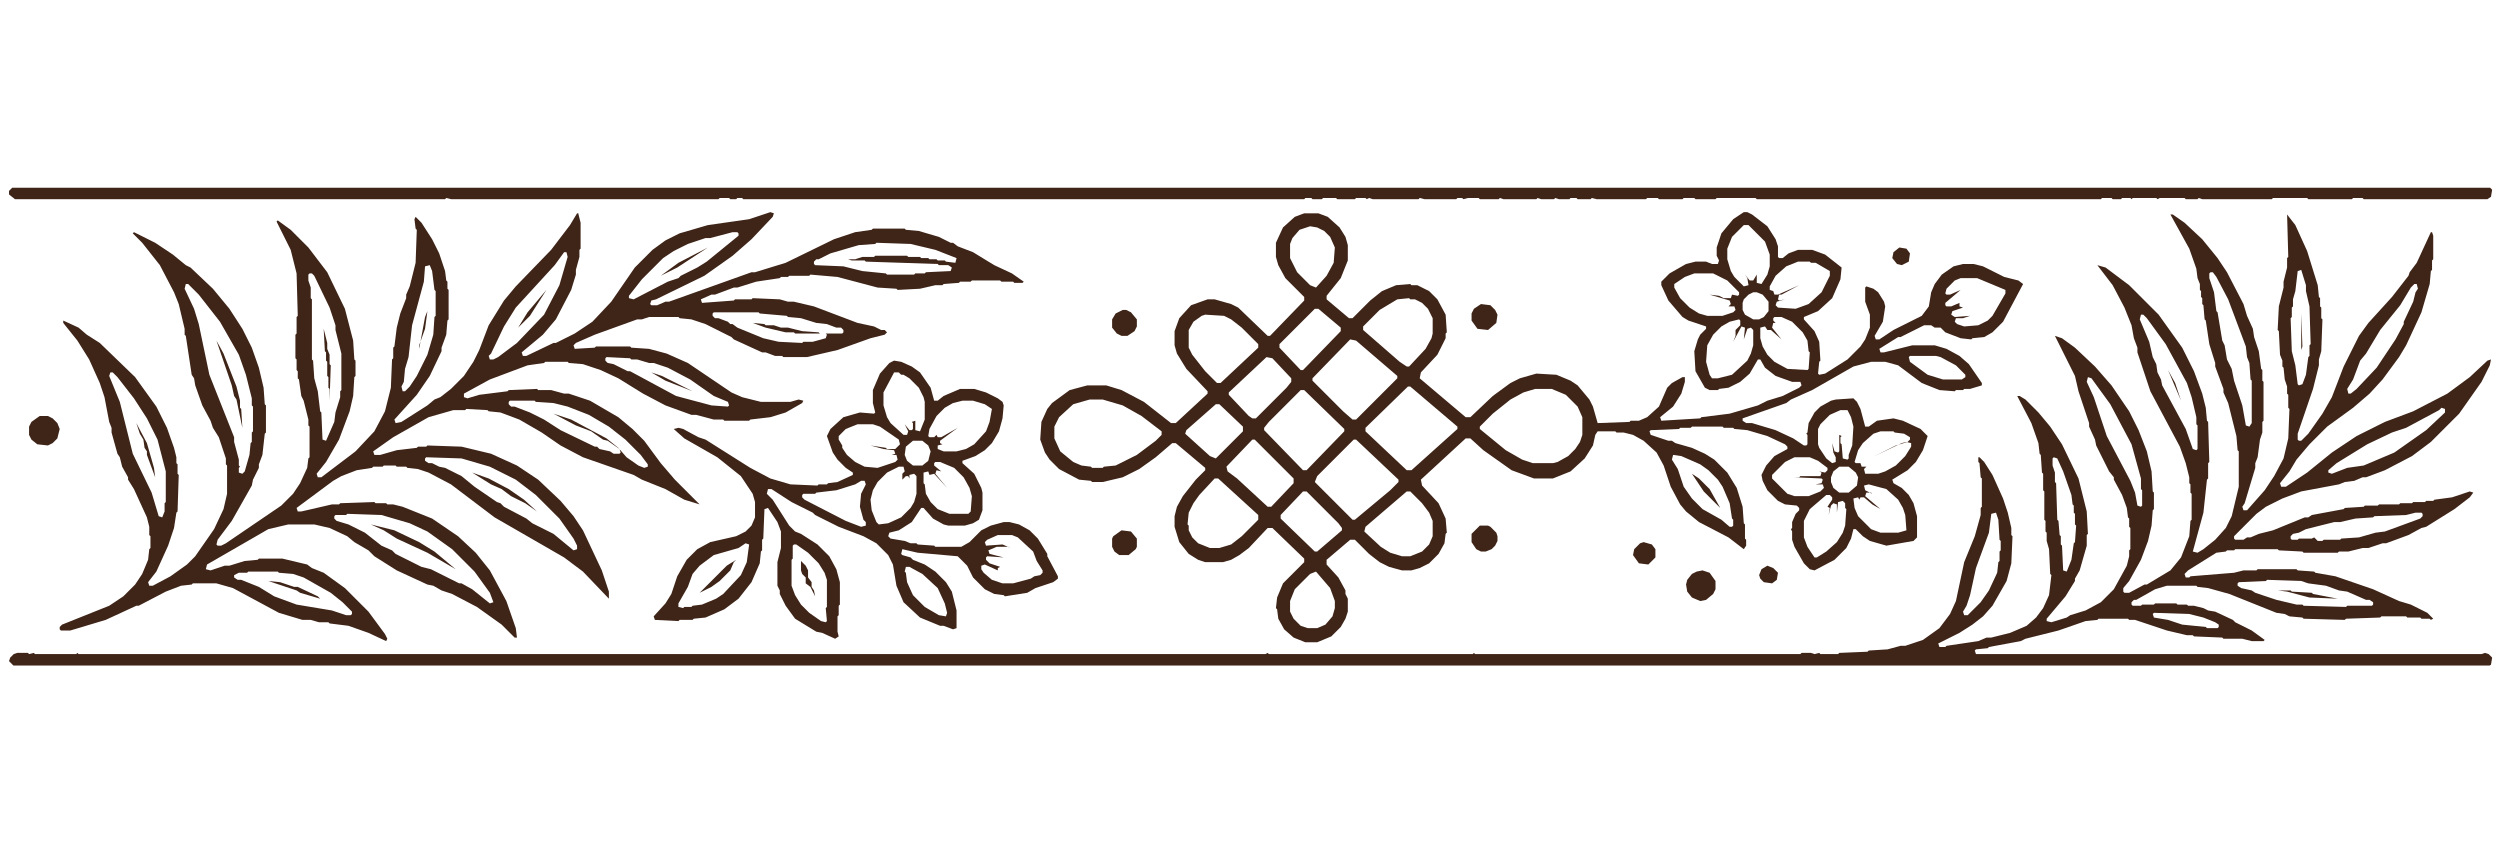
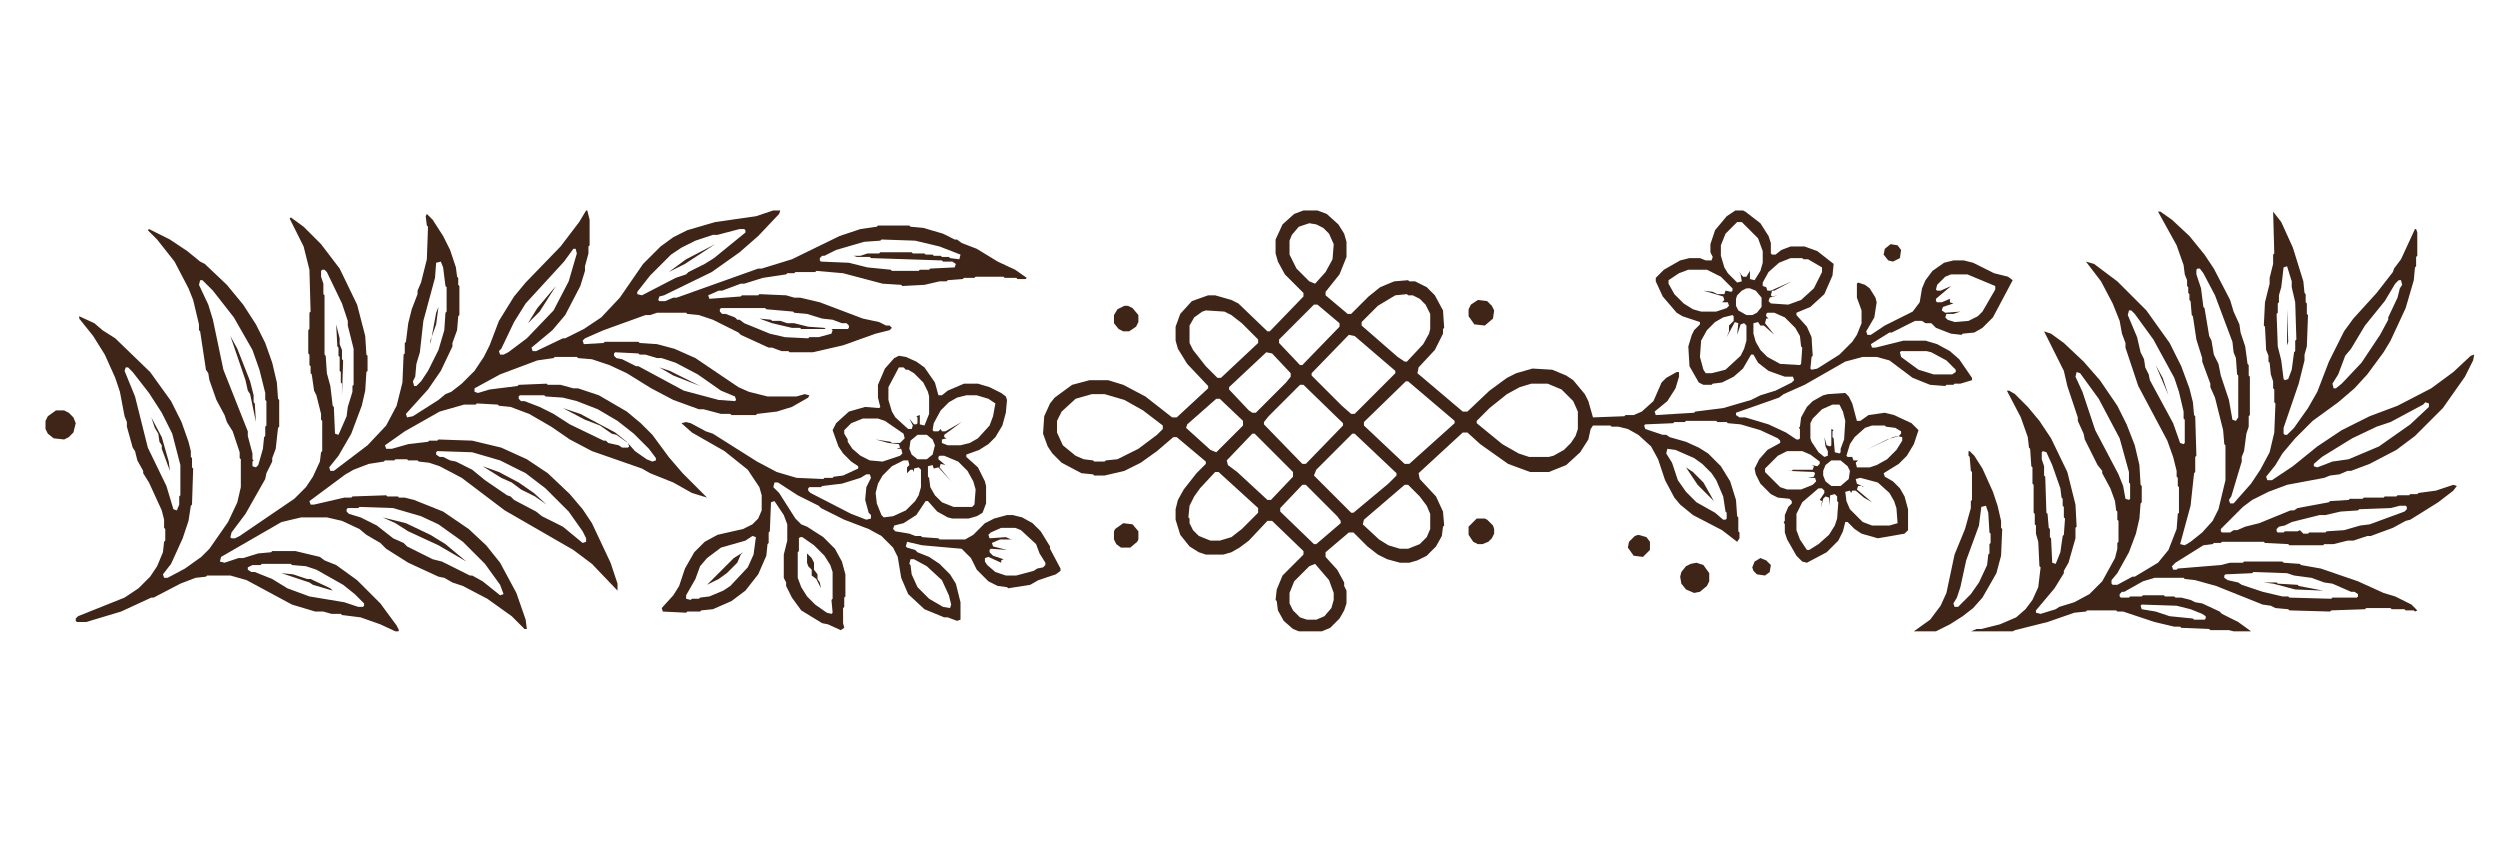
- <svg xmlns="http://www.w3.org/2000/svg" width="293" height="100" viewBox="3.5 0 293 100">
+ <svg xmlns="http://www.w3.org/2000/svg" width="297" height="100" viewBox="1.5 0 297 100">
  <defs>
    <clipPath id="interior">
-       <rect x="0" y="22" width="300" height="56" />
+       <rect x="0" y="25" width="300" height="50" />
    </clipPath>
  </defs>
  <g clip-path="url(#interior)">
    <g transform="translate(300 0) rotate(90) scale(0.1381215)">
      <path fill="#3F2418" fill-rule="evenodd" d="M364,2096L359,2098L355,2102L353,2106L353,2113L358,2120L362,2122L369,2122L373,2120L377,2115L378,2106L376,2102L372,2098Z M239,1278L232,1288L225,1303L214,1321L209,1334L206,1338L206,1340L201,1350L196,1367L195,1378L194,1379L194,1406L195,1407L197,1421L203,1439L223,1480L231,1506L231,1509L256,1579L256,1582L259,1589L259,1594L258,1595L255,1594L254,1590L234,1549L217,1525L203,1509L184,1491L181,1490L180,1493L186,1511L191,1546L198,1570L204,1582L212,1593L227,1608L256,1628L273,1644L283,1659L291,1675L291,1677L302,1700L302,1703L299,1704L284,1686L271,1675L246,1662L233,1658L229,1658L218,1655L212,1655L211,1654L189,1654L181,1656L181,1657L191,1663L212,1679L243,1709L255,1719L276,1732L297,1740L307,1745L319,1753L330,1764L337,1773L339,1778L344,1784L358,1806L359,1811L356,1812L335,1793L319,1782L298,1772L295,1772L284,1768L272,1767L271,1766L246,1766L245,1767L239,1767L238,1768L230,1769L215,1774L203,1780L189,1789L184,1794L186,1795L194,1794L195,1793L223,1794L243,1799L250,1802L253,1802L266,1807L278,1810L294,1812L295,1813L304,1813L305,1814L329,1815L349,1820L366,1829L383,1845L405,1874L405,1877L402,1878L392,1870L373,1859L349,1850L336,1847L320,1846L319,1845L306,1845L305,1846L289,1847L262,1854L231,1869L210,1885L195,1900L187,1911L188,1912L212,1900L232,1895L268,1894L269,1895L283,1895L284,1896L304,1896L305,1895L314,1895L315,1894L321,1894L322,1893L336,1891L340,1889L356,1885L361,1885L362,1884L388,1884L389,1885L397,1886L410,1892L419,1898L429,1908L461,1955L463,1959L463,1962L462,1963L458,1962L442,1950L412,1933L407,1932L397,1927L394,1927L386,1924L368,1922L367,1921L344,1921L343,1922L329,1923L312,1927L295,1933L279,1941L262,1952L245,1966L227,1985L225,1989L216,2000L206,2015L197,2033L198,2034L206,2026L225,2011L248,1999L258,1995L279,1990L284,1990L285,1989L318,1984L321,1982L327,1981L344,1975L357,1968L363,1966L371,1961L389,1955L394,1955L395,1954L419,1954L432,1957L449,1965L472,1981L479,1988L489,2002L497,2017L497,2020L494,2021L485,2014L463,2004L448,1999L435,1997L434,1996L403,1995L402,1996L394,1996L393,1997L388,1997L380,1999L363,2005L345,2014L320,2032L291,2062L284,2073L278,2080L272,2093L274,2093L289,2081L305,2071L325,2062L337,2058L358,2054L363,2052L367,2052L385,2047L388,2045L396,2043L405,2038L407,2038L415,2033L439,2022L447,2020L454,2020L455,2019L465,2019L466,2020L475,2021L487,2026L496,2032L506,2042L514,2054L530,2094L532,2096L534,2096L535,2095L535,2087L526,2057L514,2031L514,2029L502,2006L497,1993L496,1984L495,1983L495,1963L499,1949L520,1910L526,1890L526,1883L528,1876L528,1868L529,1867L531,1851L537,1834L544,1819L542,1818L538,1820L519,1834L499,1854L486,1872L482,1882L479,1886L474,1907L474,1927L475,1928L476,1939L480,1952L480,1956L484,1968L483,1972L479,1971L449,1919L445,1902L445,1880L448,1867L455,1852L460,1846L467,1834L472,1829L484,1810L496,1784L497,1779L501,1772L504,1763L515,1742L530,1721L541,1710L541,1708L533,1709L510,1717L484,1731L469,1743L455,1758L440,1780L430,1805L428,1813L428,1818L427,1819L427,1828L426,1829L427,1858L428,1859L428,1865L434,1891L434,1894L431,1895L408,1864L404,1857L399,1844L397,1831L396,1830L396,1822L395,1821L395,1811L396,1810L396,1802L397,1801L398,1792L401,1783L411,1764L439,1727L473,1668L485,1652L508,1630L502,1630L484,1636L450,1652L438,1660L425,1671L407,1690L395,1708L385,1730L379,1755L378,1784L379,1785L379,1792L380,1793L382,1810L386,1824L386,1829L383,1830L371,1813L354,1783L348,1762L348,1752L347,1751L348,1733L349,1732L350,1722L356,1706L367,1687L378,1671L388,1652L403,1609L407,1602L415,1582L424,1566L428,1553L407,1574L393,1586L374,1600L364,1610L354,1622L340,1646L334,1664L334,1668L331,1679L331,1690L330,1691L331,1715L332,1716L335,1740L338,1750L337,1753L334,1753L322,1731L310,1699L308,1685L307,1684L307,1665L308,1664L309,1652L314,1637L321,1622L334,1601L344,1582L352,1560L352,1556L356,1541L356,1533L357,1532L357,1511L356,1510L354,1493L350,1480L342,1466L340,1465L339,1469L341,1476L341,1501L337,1517L333,1526L308,1563L300,1581L296,1596L295,1611L294,1612L294,1641L295,1642L296,1659L293,1660L291,1658L284,1642L271,1606L271,1602L269,1596L269,1571L270,1570L271,1560L275,1548L286,1526L288,1524L299,1500L299,1497L302,1489L302,1483L303,1482L303,1462L297,1436L287,1408L284,1396L282,1394L280,1396L280,1399L277,1405L274,1419L260,1456L256,1473L256,1478L254,1485L253,1508L254,1509L254,1523L255,1524L257,1551L254,1552L250,1543L250,1540L244,1524L244,1521L239,1505L236,1485L235,1484L235,1478L234,1477L234,1460L233,1459L235,1436L244,1402L245,1386L246,1385L245,1366L242,1353L242,1347L241,1346L240,1333L239,1332L239,1323L238,1322L238,1298L239,1297L239,1287L240,1286L240,1279Z M439,2009L438,2012L418,2018L385,2034L341,2045L319,2054L316,2053L316,2051L320,2047L338,2033L355,2022L373,2013L400,2006L426,2006L427,2007L434,2007Z M405,2015L397,2016L376,2022L359,2031L368,2028L373,2025L380,2024L383,2022L386,2022Z M402,1941L401,1944L397,1944L396,1943L395,1944L390,1944L375,1948L371,1948L318,1969L275,1978L262,1982L245,1990L241,1989L241,1987L250,1978L273,1960L301,1944L318,1938L338,1933L344,1933L345,1932L366,1932L367,1933L375,1933L376,1934L386,1935L400,1939Z M363,1941L347,1942L346,1943L340,1943L328,1946L300,1957L289,1963L327,1950L336,1948L339,1946Z M232,1884L232,1882L234,1880L261,1867L276,1862L280,1862L300,1857L331,1857L332,1858L337,1858L350,1862L358,1863L374,1870L373,1873L350,1874L349,1875L332,1877L321,1880L306,1881L305,1882L254,1882L253,1883L244,1883L238,1885L233,1885Z M340,1867L310,1866L309,1867L301,1867L296,1869L291,1869L279,1872L298,1871L299,1870L306,1870L307,1869L319,1869L320,1868L329,1868L330,1867Z M521,1848L522,1849L522,1853L518,1865L513,1895L506,1914L498,1927L492,1942L492,1945L490,1948L488,1948L486,1944L486,1937L485,1936L485,1911L486,1910L487,1898L490,1889L503,1866L511,1856L519,1848Z M508,1875L506,1877L498,1894L498,1897L494,1909L493,1919L501,1895L503,1892Z M225,1782L230,1780L246,1778L247,1777L268,1777L269,1778L284,1779L301,1784L319,1793L328,1799L332,1803L332,1805L328,1806L324,1804L313,1803L303,1800L276,1797L239,1787L226,1786Z M264,1784L269,1786L296,1791L293,1791L279,1786Z M511,1728L512,1731L500,1746L495,1755L495,1757L483,1781L481,1789L470,1811L467,1814L463,1823L452,1837L445,1851L442,1861L440,1863L438,1863L437,1862L437,1853L436,1852L437,1823L444,1799L451,1784L466,1763L485,1744L503,1731Z M483,1760L468,1778L460,1791L450,1812L445,1832L450,1821L457,1810L469,1784Z M214,1666L218,1665L242,1672L267,1685L291,1708L303,1724L305,1728L305,1731L302,1732L300,1730L277,1719L261,1709L225,1676L214,1668Z M246,1683L265,1699L278,1707L268,1697Z M466,1657L467,1660L453,1677L444,1695L440,1700L430,1719L427,1722L426,1725L413,1744L404,1755L397,1769L396,1774L393,1780L393,1783L391,1786L389,1786L388,1785L389,1755L396,1731L407,1709L420,1692L440,1672L457,1660L463,1657Z M434,1691L424,1702L415,1715L406,1732L401,1746L411,1730L415,1721L421,1713L427,1701Z M396,1597L397,1600L395,1605L388,1615L380,1622L372,1632L356,1662L351,1677L361,1658L366,1645L373,1635L374,1631L381,1621L384,1620L385,1621L385,1626L383,1629L381,1638L379,1640L379,1642L365,1671L356,1685L350,1697L345,1710L345,1713L343,1715L341,1715L340,1714L340,1693L341,1692L342,1677L345,1665L352,1647L362,1630L373,1616L386,1603L394,1597Z M344,1528L345,1529L344,1543L336,1573L315,1612L315,1614L309,1626L308,1631L306,1633L304,1633L303,1632L304,1612L305,1611L305,1606L308,1596L308,1592L312,1580L322,1561L336,1541L341,1529Z M332,1559L319,1585L316,1594L323,1582Z M198,1520L200,1520L222,1547L227,1555L234,1569L236,1571L239,1580L254,1609L253,1613L251,1613L237,1602L219,1584L213,1575L207,1563L202,1548L202,1544L197,1525L197,1521Z M210,1546L223,1571L234,1586L227,1572Z M282,1431L283,1432L283,1451L282,1452L281,1466L278,1478L278,1484L276,1490L276,1497L275,1498L274,1508L278,1497L282,1480L282,1473L283,1472L283,1446L284,1445L287,1446L290,1457L290,1465L291,1466L290,1486L287,1499L278,1521L275,1525L275,1527L273,1529L270,1537L270,1540L268,1542L266,1542L265,1541L265,1503L266,1502L268,1479L269,1478L270,1467L274,1454L275,1445L278,1437L278,1433L280,1431Z M219,1335L223,1336L222,1344L221,1345L221,1351L220,1352L220,1358L219,1359L219,1365L218,1366L218,1376L217,1377L217,1404L218,1405L218,1415L220,1421L220,1427L221,1424L221,1413L222,1412L224,1351L225,1350L225,1342L227,1339L230,1340L231,1361L232,1362L232,1370L233,1371L233,1394L232,1395L230,1415L226,1431L225,1455L224,1456L222,1456L220,1454L220,1452L215,1442L208,1418L207,1404L206,1403L207,1374L212,1353Z M491,1249L489,1249L472,1258L470,1258L457,1266L450,1273L445,1282L443,1290L443,1295L446,1306L450,1314L460,1324L464,1331L464,1353L463,1354L462,1368L461,1369L461,1374L459,1379L457,1391L455,1393L452,1392L450,1384L443,1373L431,1365L431,1363L440,1355L445,1346L446,1342L446,1328L444,1321L441,1316L433,1313L418,1313L414,1314L402,1320L393,1330L391,1330L387,1319L382,1311L376,1305L366,1299L355,1296L344,1295L341,1296L338,1300L333,1310L330,1320L330,1332L336,1346L340,1351L340,1354L329,1357L316,1366L311,1373L307,1382L306,1388L308,1392L317,1400L331,1406L342,1406L350,1404L351,1405L350,1417L354,1431L364,1442L370,1445L384,1440L390,1436L397,1429L401,1423L403,1423L409,1436L410,1444L411,1445L411,1452L412,1453L411,1476L406,1493L397,1510L373,1548L371,1554L364,1567L363,1571L364,1575L372,1566L388,1538L404,1518L419,1508L426,1506L439,1506L446,1509L451,1514L455,1522L460,1544L466,1555L475,1564L489,1572L504,1577L512,1582L523,1592L526,1591L527,1571L526,1570L526,1559L525,1558L524,1548L517,1532L508,1520L494,1509L478,1502L468,1501L467,1500L458,1500L457,1499L432,1498L431,1495L443,1487L451,1484L465,1484L477,1487L497,1487L501,1485L504,1485L514,1480L525,1472L536,1454L537,1449L542,1438L540,1435L536,1436L523,1436L522,1435L514,1435L513,1434L494,1434L483,1437L472,1443L462,1453L453,1467L451,1472L446,1477L424,1491L419,1496L415,1495L415,1492L426,1475L435,1457L437,1455L447,1435L455,1414L461,1403L471,1393L479,1389L497,1386L511,1380L524,1366L531,1349L531,1346L534,1338L533,1335L518,1335L502,1339L494,1344L485,1353L479,1362L475,1372L473,1374L471,1381L470,1382L466,1381L469,1368L472,1334L480,1326L490,1321L500,1311L504,1303L505,1295L506,1294L503,1275L499,1268L494,1253Z M462,1511L477,1513L488,1518L504,1533L508,1539L513,1551L514,1559L515,1560L515,1566L516,1567L515,1571L512,1571L498,1563L487,1559L480,1553L471,1541L465,1520L461,1514Z M475,1522L480,1530L503,1553L498,1543L493,1536L484,1527L477,1524Z M528,1446L527,1450L520,1460L513,1467L505,1472L497,1475L475,1475L474,1474L463,1474L462,1473L462,1471L469,1461L478,1452L486,1447L492,1445L515,1445L516,1446L527,1445Z M506,1455L501,1456L498,1458L494,1458L490,1461L484,1461L480,1463L475,1468L476,1467L484,1467L487,1466L490,1463L495,1463L498,1459Z M446,1412L447,1416L442,1429L424,1464L422,1466L420,1466L419,1465L419,1455L418,1454L416,1437L411,1421L408,1416L408,1413L411,1412L419,1416L430,1417L441,1414L443,1412Z M390,1385L392,1387L397,1402L396,1413L392,1421L386,1428L380,1432L378,1432L373,1435L370,1435L364,1429L360,1419L360,1406L362,1400L373,1384L377,1383L381,1387L381,1394L380,1395L378,1408L381,1397L382,1388L385,1387L386,1390L386,1386Z M396,1380L400,1379L402,1381L407,1381L413,1384L407,1381L404,1378L404,1376L406,1375L403,1375L402,1371L404,1369L419,1369L426,1371L431,1374L439,1382L444,1393L445,1401L443,1403L433,1407L424,1408L416,1406L409,1402L401,1394L396,1384Z M366,1366L365,1370L353,1370L357,1370L358,1373L359,1372L364,1372L365,1373L365,1375L360,1379L366,1376L369,1377L369,1380L359,1391L354,1394L344,1397L333,1397L316,1388L316,1384L318,1382L318,1380L321,1375L329,1367L337,1363L341,1362L356,1362Z M383,1357L391,1359L395,1364L395,1372L391,1377L386,1379L379,1378L374,1372L374,1364L378,1359Z M523,1344L522,1350L515,1362L505,1372L494,1377L486,1378L485,1379L481,1378L481,1375L487,1364L499,1351L512,1345L520,1343Z M434,1323L436,1325L436,1341L432,1351L426,1357L419,1361L411,1362L410,1363L401,1363L400,1359L403,1358L402,1354L414,1343L402,1353L399,1352L400,1348L395,1354L393,1354L392,1353L392,1349L397,1337L405,1329L414,1324L421,1322Z M347,1305L358,1307L366,1310L377,1320L381,1327L383,1335L383,1346L381,1351L378,1351L377,1347L376,1349L374,1349L363,1334L371,1348L371,1351L369,1352L371,1354L371,1358L370,1359L364,1358L353,1352L346,1345L342,1338L340,1330L340,1321L343,1311Z M486,1262L488,1264L489,1269L491,1272L495,1287L495,1296L492,1305L486,1312L483,1314L480,1314L479,1311L484,1300L482,1300L481,1298L478,1307L475,1310L473,1310L472,1309L473,1295L470,1307L467,1308L464,1301L464,1291L465,1289L462,1296L463,1310L460,1311L458,1309L454,1300L454,1288L456,1283L468,1270L476,1267L484,1262Z M457,1182L451,1187L450,1195L455,1202L457,1203L464,1203L468,1201L471,1197L471,1189L466,1183L464,1182Z M271,1182L265,1187L263,1191L263,1194L266,1200L271,1203L278,1203L283,1199L285,1195L285,1190L281,1184L277,1182Z M455,876L452,877L447,882L446,884L446,891L453,898L460,898L466,894L468,890L468,886L466,881L463,878L459,876Z M267,876L263,878L259,882L258,890L262,896L266,898L272,898L279,893L280,884L274,877Z M466,742L462,745L460,752L461,755L466,760L471,761L478,756L479,748L473,742Z M493,691L486,696L484,702L485,707L487,711L492,715L496,716L502,715L507,711L510,704L509,699L504,693L500,691Z M486,638L482,642L480,647L483,652L488,654L491,653L494,650L495,643L492,639Z M215,526L211,529L210,535L214,540L219,541L224,537L225,533L222,527Z M241,430L238,434L235,446L226,464L224,472L224,481L226,489L233,499L241,505L248,508L260,510L268,516L280,540L288,552L288,555L285,556L273,549L260,547L256,548L248,553L245,557L243,563L244,564L256,564L267,560L278,560L288,564L294,568L305,579L317,598L318,603L317,604L307,603L306,602L290,603L281,607L271,616L269,616L264,604L253,592L237,585L227,584L216,598L212,609L212,621L215,629L219,634L219,637L218,638L209,638L203,640L192,647L182,660L180,664L180,667L186,676L198,686L210,690L217,690L221,688L224,689L224,694L222,699L222,708L224,716L232,730L239,737L242,737L255,731L269,719L272,714L277,699L279,699L284,704L288,706L298,709L315,708L329,700L331,696L331,689L330,688L329,680L324,670L317,662L305,655L305,653L312,649L319,640L324,626L324,619L327,618L329,620L336,634L340,647L344,655L351,679L354,703L355,704L357,737L354,738L345,727L334,720L324,717L320,717L320,719L325,728L329,732L345,739L354,749L357,756L357,763L358,764L359,791L345,795L339,798L327,808L323,814L318,826L317,843L321,857L325,865L336,880L354,899L354,903L321,942L316,941L301,927L287,920L283,920L282,919L267,920L254,927L247,934L242,944L242,949L241,950L242,962L247,974L255,984L270,999L270,1002L254,1021L251,1021L236,1009L221,1003L208,1003L201,1005L193,1010L184,1020L181,1028L181,1040L184,1048L193,1058L206,1064L218,1064L225,1062L236,1056L252,1040L255,1040L285,1069L285,1071L261,1096L258,1102L254,1116L254,1122L259,1136L270,1146L281,1150L293,1150L300,1148L313,1140L332,1122L334,1122L359,1149L359,1153L341,1176L331,1195L327,1208L327,1224L331,1239L342,1254L347,1258L358,1263L373,1264L384,1260L390,1256L398,1248L407,1231L408,1221L409,1220L409,1211L405,1194L398,1180L388,1166L376,1152L376,1149L397,1124L399,1124L407,1132L421,1143L430,1148L438,1150L447,1150L460,1146L470,1138L475,1130L477,1124L477,1109L475,1102L471,1095L465,1087L448,1071L448,1067L474,1040L477,1040L495,1058L507,1063L516,1064L517,1063L525,1062L534,1057L541,1049L545,1039L545,1029L540,1017L532,1009L525,1005L519,1003L508,1003L504,1005L501,1005L490,1011L479,1021L475,1021L458,1001L458,997L470,985L477,976L481,968L484,957L484,949L482,942L478,934L470,926L461,921L453,920L452,919L440,920L427,926L412,940L407,941L372,903L372,899L382,888L399,864L406,845L406,829L400,814L389,802L378,795L369,793L366,791L366,776L367,775L367,769L369,761L374,752L384,741L395,735L413,729L428,721L434,716L443,705L456,680L466,667L463,665L458,665L457,666L445,666L444,667L430,668L414,673L401,681L390,692L385,700L380,711L376,725L374,728L374,731L369,746L366,747L365,746L364,722L363,721L363,712L362,711L362,685L363,684L363,676L364,675L365,664L370,647L377,632L379,630L381,630L387,641L395,648L403,652L408,651L416,647L425,638L428,632L429,622L431,620L433,620L436,623L443,626L448,626L449,627L451,626L458,626L464,624L478,616L483,611L484,607L475,590L465,580L457,576L449,574L449,572L455,566L459,560L463,546L459,523L456,520L438,520L427,523L420,527L414,533L410,540L407,541L399,528L392,521L382,515L370,511L364,517L357,532L355,540L357,554L362,561L362,564L347,568L341,571L338,574L339,589L340,593L345,602L350,607L359,612L367,613L368,614L369,613L377,613L378,614L378,616L372,625L365,640L359,660L359,665L357,668L355,668L342,631L339,627L331,609L311,574L307,559L307,547L310,536L325,516L331,501L332,488L331,487L331,481L330,480L330,475L327,465L325,465L309,476L302,484L296,495L293,505L293,524L299,548L299,551L296,552L286,536L286,534L276,514L276,508L278,505L278,500L282,496L287,483L288,474L287,473L286,463L282,456L273,447Z M366,1161L369,1161L374,1166L386,1182L395,1200L396,1210L397,1211L397,1220L396,1221L395,1229L392,1236L383,1247L372,1252L362,1252L354,1248L343,1236L339,1222L339,1211L344,1194L353,1178Z M362,1092L366,1092L389,1115L387,1120L368,1141L365,1140L343,1115L343,1112Z M437,1079L441,1079L455,1093L462,1102L465,1112L465,1120L461,1130L456,1135L450,1138L446,1138L445,1139L435,1138L427,1134L420,1129L406,1116L406,1113Z M295,1079L325,1111L325,1114L315,1124L301,1135L295,1138L280,1138L273,1134L268,1127L267,1124L268,1108L271,1102L278,1093L292,1079Z M321,1051L324,1051L329,1055L355,1081L355,1084L353,1087L335,1104L333,1104L303,1072L304,1067Z M410,1049L430,1068L430,1071L406,1097L400,1105L396,1106L373,1084L373,1082L406,1049Z M485,1030L499,1018L510,1014L516,1014L523,1016L530,1022L533,1029L533,1037L531,1043L525,1049L519,1052L510,1052L500,1048L487,1035Z M192,1035L193,1029L196,1023L201,1018L210,1014L223,1015L234,1021L244,1030L242,1035L231,1046L219,1052L207,1052L202,1050L195,1044Z M278,1009L281,1009L314,1041L314,1043L295,1061L292,1061L262,1031L262,1028Z M450,1008L468,1029L468,1031L440,1060L437,1060L417,1041L417,1038L444,1011L448,1008Z M364,1006L366,1006L399,1038L399,1041L365,1074L363,1074L358,1070L331,1043L331,1040Z M319,961L321,961L356,996L356,999L349,1007L323,1033L321,1033L288,1001L289,996Z M407,960L409,960L416,967L441,997L441,999L409,1031L404,1029L373,998L373,996Z M442,931L455,931L462,934L468,940L472,950L472,957L469,967L464,975L451,989L447,988L417,953L417,950L427,940L435,934Z M270,931L283,931L287,932L296,937L311,951L311,953L307,959L280,990L277,990L263,976L254,961L253,951L254,950L254,946L257,940L262,935Z M362,910L364,910L399,949L399,953L366,988L363,988L328,952L328,950Z M354,804L369,804L375,806L381,810L387,816L392,825L393,829L393,846L390,855L382,869L364,891L362,891L351,880L339,865L333,854L330,844L330,830L335,818L345,808Z M447,677L447,679L441,686L432,702L423,711L413,718L398,723L390,728L386,727L387,720L394,704L399,697L407,689L413,685L427,679L440,677L441,676L446,676Z M431,687L415,696L406,705L402,711L417,701Z M263,674L265,676L268,685L268,698L266,705L261,713L253,721L244,726L241,726L235,717L232,709L232,693L238,681L248,671L250,671L251,672L250,677L253,678L253,684L251,688L250,696L255,679L258,678L260,680L260,682L260,675Z M271,671L272,670L276,670L280,674L285,674L290,676L277,669L278,666L288,667L279,664L278,661L280,659L293,659L300,661L306,664L318,677L321,689L321,694L318,696L307,699L293,698L284,693L277,686L273,679Z M256,646L264,646L269,650L271,654L271,659L267,666L263,668L257,668L254,667L250,663L248,659L248,656L250,651Z M191,663L205,649L216,645L226,645L233,647L241,652L240,656L233,656L238,659L238,662L233,666L236,664L242,663L243,667L235,675L230,678L220,681L211,681L201,677L191,667Z M313,612L314,613L313,630L307,641L301,647L294,651L287,653L278,653L277,649L280,647L280,644L288,635L278,643L274,642L274,640L276,638L272,642L270,642L269,641L269,635L273,626L282,617L289,613L298,612L299,611Z M397,596L399,596L401,598L400,603L401,601L404,602L404,619L405,620L405,624L406,601L407,600L410,601L411,606L411,600L414,599L417,602L421,612L421,624L419,630L406,643L403,643L392,632L388,624L388,611L391,604Z M230,594L234,594L248,601L258,612L262,623L261,638L259,640L256,639L254,632L255,637L254,638L250,637L250,635L242,620L250,638L250,641L247,642L246,645L243,645L234,640L226,631L222,621L222,611L223,610L223,606Z M420,594L422,592L424,592L430,596L431,594L437,595L429,593L427,591L428,588L435,588L426,587L425,583L427,581L431,581L432,580L446,581L452,583L460,588L468,597L473,605L473,607L464,613L456,616L442,616L432,611L420,597Z M348,579L354,576L362,574L378,575L386,578L389,578L390,579L389,583L377,584L376,585L371,585L370,584L369,586L365,586L364,585L365,586L383,586L384,587L383,590L376,592L384,591L388,589L392,589L393,592L389,597L380,603L377,604L364,604L360,602L352,594L348,585Z M405,570L412,571L418,578L418,586L414,591L409,593L405,593L400,591L396,586L396,578L401,572Z M450,529L452,536L452,551L449,559L438,570L431,573L423,574L422,570L424,569L422,568L422,565L428,558L432,551L421,564L418,563L418,559L419,558L416,564L412,565L411,561L415,546L424,536L431,532L437,530Z M371,526L373,526L375,528L378,538L387,556L376,533L375,529L376,525L379,525L387,530L395,538L400,547L402,553L402,564L398,565L396,563L396,561L396,567L393,568L393,572L392,573L382,570L376,566L368,557L366,551L366,540L367,539L368,531Z M320,479L322,482L322,498L318,511L307,526L303,527L302,526L302,504L303,500L310,487L318,479Z M246,445L249,445L268,456L272,460L276,468L277,480L275,486L273,488L270,487L270,481L268,475L269,488L267,491L264,490L261,481L260,484L257,484L260,491L260,495L259,496L257,496L246,483L250,492L250,495L249,496L245,495L238,488L236,483L236,469Z M590,32L586,36L586,55L587,56L587,61L586,62L586,167L587,168L587,174L586,175L587,178L587,184L586,185L586,292L587,293L587,303L586,304L586,356L587,357L587,486L586,487L587,488L587,496L586,497L587,499L587,583L586,584L587,586L587,599L586,600L587,603L587,610L586,611L586,617L587,618L587,624L586,625L586,634L587,635L587,673L586,674L586,730L587,731L587,809L586,810L587,811L587,838L586,839L587,843L587,884L586,885L586,889L587,890L587,903L586,904L587,907L587,972L586,973L587,975L587,979L586,980L587,983L587,987L586,988L587,990L587,996L586,997L586,1008L587,1009L587,1026L586,1027L586,1088L587,1089L586,1092L586,1096L587,1097L587,1107L586,1108L586,1115L587,1116L587,1122L586,1123L586,1131L587,1132L587,1145L586,1146L586,1244L587,1245L587,1249L586,1250L586,1254L587,1255L587,1290L586,1291L587,1293L587,1308L586,1309L587,1317L586,1318L586,1372L587,1373L587,1397L586,1398L587,1399L587,1403L586,1404L586,1519L587,1520L586,1524L586,1651L587,1652L587,1684L586,1685L586,1776L587,1777L587,1797L586,1798L586,1810L587,1811L586,1815L586,1874L587,1875L586,1879L586,1887L587,1888L587,1895L586,1896L587,1898L587,1912L586,1913L587,1916L586,1919L587,1923L586,1927L586,1984L587,1985L587,1993L586,1994L586,2134L589,2138L593,2139L598,2136L600,2131L599,2130L599,2059L598,2058L598,2054L599,2053L599,1357L600,1356L599,1355L599,374L600,373L599,370L600,366L600,356L599,355L599,41L600,40L599,36L595,32Z M305,33L306,36L320,51L334,70L349,99L358,123L370,147L384,168L401,189L413,207L413,211L410,212L400,204L390,198L377,187L362,172L346,150L334,136L322,125L303,111L293,105L265,92L241,85L230,84L229,83L221,83L220,82L200,82L197,83L197,84L223,96L231,102L234,103L252,117L274,137L285,145L311,158L337,168L351,176L368,188L374,194L374,196L373,197L368,197L330,184L310,179L305,179L298,177L271,176L270,177L261,177L260,178L253,178L252,179L242,180L213,189L191,199L182,206L218,205L219,206L227,206L239,209L244,209L260,213L280,214L281,213L301,212L306,210L311,210L312,209L322,208L328,206L334,206L335,205L346,205L347,204L372,205L389,209L404,217L416,225L433,240L433,243L430,244L427,242L397,233L393,233L388,231L373,229L367,227L358,227L357,226L324,226L323,227L314,227L313,228L298,230L286,234L279,235L268,240L258,243L231,257L219,265L203,278L189,293L182,303L182,305L211,289L228,283L236,282L241,280L246,280L247,279L252,279L253,278L258,278L259,277L271,276L272,275L292,272L308,267L311,267L330,260L333,260L342,256L370,249L382,248L383,247L413,247L438,253L448,258L458,267L466,277L469,282L468,286L435,277L407,274L406,273L393,273L392,272L358,273L357,274L346,275L334,278L315,285L295,295L267,315L242,340L227,360L225,367L242,354L261,344L276,338L287,336L295,333L299,333L332,322L379,297L393,292L405,289L410,289L411,288L418,288L419,287L441,287L442,288L455,289L473,296L484,305L496,325L496,327L503,340L503,344L502,345L499,345L493,340L475,330L459,324L446,321L433,320L432,319L418,319L417,320L400,321L383,325L365,332L349,340L327,355L311,369L295,386L287,397L285,403L319,386L332,383L359,374L362,374L373,369L378,368L400,357L405,353L407,353L420,346L431,342L439,341L440,340L447,340L448,339L466,339L467,340L472,340L480,342L500,353L511,364L518,377L522,390L524,393L528,406L527,410L525,410L506,394L493,386L491,386L484,382L463,376L454,376L453,375L434,376L406,383L377,397L362,407L350,417L339,428L336,433L336,435L359,423L376,417L385,416L386,415L401,414L402,413L416,413L417,412L441,412L442,411L451,411L452,410L459,410L466,408L487,407L488,406L505,408L516,413L524,419L531,427L537,441L541,457L541,461L544,468L548,495L549,496L549,501L546,502L537,484L530,473L523,464L514,456L493,444L478,440L455,439L454,440L448,440L435,443L423,447L403,456L392,463L388,467L388,468L392,468L393,467L405,466L406,465L430,465L431,466L437,466L455,471L477,480L510,487L521,492L533,501L543,515L548,530L548,534L551,545L552,561L553,562L554,586L555,587L555,602L554,603L555,607L554,610L554,618L555,619L555,895L554,896L555,897L555,1070L554,1071L555,1073L555,2080L554,2081L555,2082L555,2117L554,2118L555,2122L554,2123L554,2132L555,2135L558,2138L561,2139L566,2134L566,2082L565,2081L565,2075L566,2074L565,2073L566,2069L566,2055L565,2054L565,2048L566,2047L565,2046L565,2036L566,2035L566,1992L565,1991L565,1978L566,1977L565,1976L565,1966L566,1965L566,1913L565,1912L565,1896L566,1895L565,1894L566,1890L565,1882L566,1881L566,1860L565,1859L566,1856L566,1829L565,1828L565,1819L566,1818L566,1812L565,1811L565,1784L566,1783L566,1760L565,1759L566,1756L566,1741L565,1740L566,1736L565,1734L565,1721L566,1720L566,1678L565,1677L566,1674L566,1667L565,1666L565,1656L566,1655L566,1500L565,1499L566,1496L566,1424L565,1423L565,1415L566,1414L566,1375L565,1374L566,1370L566,1234L565,1233L565,1229L566,1228L566,1218L565,1217L565,1208L566,1207L566,1034L565,1033L566,1029L566,871L565,870L565,854L566,853L566,847L565,846L565,834L566,833L566,826L565,825L565,816L566,815L565,811L565,804L566,803L566,797L565,796L565,787L566,786L566,782L565,781L565,773L566,772L566,758L565,757L565,738L566,737L566,731L565,730L565,725L566,724L566,707L565,706L565,697L566,696L566,689L565,688L566,684L566,630L565,629L565,611L566,610L566,589L565,588L565,581L566,580L566,529L565,528L565,514L566,513L566,507L565,506L565,500L566,499L566,472L565,471L565,465L566,464L566,311L565,310L565,305L566,304L566,36L564,33L558,32L555,35L554,38L555,41L555,470L552,471L551,470L550,460L549,459L544,432L542,428L535,400L527,377L526,367L525,366L525,341L526,340L526,335L535,308L539,291L539,286L540,285L541,261L542,260L542,244L544,236L544,226L543,225L535,236L528,250L526,252L519,267L518,273L516,277L514,285L514,290L513,291L513,299L512,300L512,318L513,319L513,329L514,330L514,337L513,338L511,338L509,336L509,334L500,318L497,308L497,283L498,282L499,273L504,255L520,215L521,208L523,204L524,193L525,192L526,157L525,156L524,127L523,126L523,105L524,104L524,93L525,92L525,85L526,84L525,82L520,87L513,101L510,111L500,133L489,165L486,182L485,183L484,197L483,198L483,231L484,232L484,243L486,251L489,288L490,289L490,292L487,293L484,290L469,266L468,258L467,257L467,251L466,250L466,214L467,213L468,193L469,192L469,163L468,162L468,154L465,142L465,137L461,125L461,122L454,103L448,92L447,88L432,64L422,51L418,48L417,51L422,66L424,81L425,82L425,88L426,89L426,99L427,100L427,110L428,111L428,128L429,129L429,140L430,141L431,157L432,158L437,185L439,188L439,191L450,218L453,230L456,237L456,240L458,243L458,250L457,251L455,251L436,232L430,224L423,210L417,194L411,162L409,157L408,149L405,142L405,139L399,123L387,100L375,84L351,60L324,41L310,34Z M435,453L441,451L458,450L459,449L467,449L468,450L476,450L477,451L486,452L501,459L511,466L522,477L522,480L519,481L514,478L505,475L482,470L452,459L436,457Z M485,393L484,396L463,397L462,398L455,398L454,399L442,400L441,401L410,402L409,403L401,403L395,405L389,405L388,404L389,401L400,396L420,389L428,388L429,387L435,387L436,386L445,386L446,385L460,386L461,387L475,389Z M430,330L429,333L418,335L408,339L370,359L337,370L324,376L320,375L321,372L343,356L377,338L406,330L415,330L416,329L429,329Z M382,283L381,286L364,292L327,312L322,313L316,316L309,317L303,320L290,323L271,331L267,330L267,328L270,325L292,309L325,291L337,287L354,283L360,283L361,282L381,282Z M340,296L325,301L314,307Z M532,264L533,265L533,274L532,275L530,295L526,307L524,319L521,320L520,319L521,289L524,277L528,267L530,264Z M362,238L361,241L344,244L323,251L313,253L305,257L293,259L289,261L265,265L264,266L248,268L236,272L232,272L231,271L231,269L235,266L254,256L294,241L303,240L308,238L322,237L323,236L359,236Z M229,194L242,190L247,190L260,187L292,186L293,187L302,187L303,188L318,190L326,193L327,196L326,197L310,199L298,202L270,203L269,202L261,202L260,201L254,201L247,199L230,197Z M266,194L297,194L294,193Z M513,133L514,134L514,155L515,156L514,192L513,193L513,198L509,215L503,233L501,236L499,245L497,248L495,248L494,247L493,224L492,223L493,194L495,188L497,173L501,162L502,155L509,139L509,136L511,133Z M508,163L504,184L503,185L502,202L501,203L501,214L502,206L507,187Z M241,96L245,95L248,97L256,99L273,107L275,107L288,114L312,130L330,147L334,152L334,154L330,155L322,150L306,144L300,139L280,127L259,110L244,101L241,98Z M436,91L438,91L440,93L451,123L452,131L456,145L457,160L458,161L458,175L459,176L459,180L456,183L457,185L457,196L458,197L458,202L457,203L455,203L453,201L452,196L449,190L443,166L443,161L440,148L439,133L438,132L437,105L435,97L435,92Z M347,72L350,72L365,88L384,115L395,141L397,155L402,168L401,171L399,171L393,164L377,138L367,117L363,105L348,77L346,75Z M161,32L158,35L157,39L158,42L158,51L157,52L158,56L158,71L157,72L158,73L158,218L157,219L157,228L158,229L158,1200L159,1201L158,1205L158,2135L162,2139L165,2139L169,2134L169,1769L168,1768L169,1764L169,1537L168,1536L168,1528L169,1527L169,1522L168,1521L168,1517L169,1516L169,1040L168,1039L168,1034L169,1033L169,1025L168,1024L168,1013L169,1012L169,997L168,996L168,988L169,987L168,985L169,982L169,943L168,942L169,938L169,911L168,910L168,906L169,905L168,901L168,892L169,891L169,875L168,874L169,871L169,843L168,842L169,839L169,828L168,827L169,824L169,815L168,814L168,809L169,808L169,797L168,796L169,792L169,750L168,749L168,740L169,739L169,719L168,718L168,709L169,708L169,691L168,690L168,657L169,656L169,364L168,363L168,355L169,354L169,347L168,346L168,339L169,338L168,337L168,317L169,316L168,314L168,293L169,292L169,282L168,281L169,278L169,219L168,218L168,189L169,188L169,151L168,150L168,142L169,141L169,36L167,33Z M131,31L128,32L124,37L124,89L125,90L125,96L124,97L125,100L125,111L124,112L124,137L125,138L125,149L124,150L124,168L125,169L125,190L124,191L124,218L125,219L125,224L124,225L125,227L125,232L124,233L125,234L125,243L124,244L124,299L125,300L125,313L124,314L124,387L125,388L125,425L124,426L125,429L125,433L124,434L125,436L125,441L124,442L125,443L125,458L124,459L125,461L125,473L124,474L124,549L125,550L124,553L124,557L125,558L125,562L124,563L125,564L125,600L124,601L124,637L125,638L125,688L124,689L124,700L125,701L125,715L124,716L125,717L125,723L124,724L124,740L125,741L125,745L124,746L125,749L125,794L124,795L124,819L125,820L125,845L124,846L124,857L125,858L125,866L124,867L124,879L125,880L125,909L124,910L125,913L125,917L124,918L125,920L125,924L124,925L124,949L125,950L125,968L124,969L124,1002L125,1003L125,1027L124,1028L124,1060L125,1061L125,1098L124,1099L124,1131L125,1132L125,1191L124,1192L124,1216L125,1217L125,1250L124,1251L124,1272L125,1273L125,1311L124,1312L125,1313L125,1322L124,1323L124,1335L125,1336L125,1340L124,1341L125,1344L125,1358L124,1359L124,1369L125,1370L125,1390L124,1391L124,1396L125,1397L125,1433L124,1434L124,1497L125,1498L125,1532L124,1533L124,1553L125,1554L125,1559L124,1560L125,1562L124,1566L125,1568L125,1612L124,1613L124,1647L125,1648L125,1681L124,1682L124,1737L125,1738L125,1773L124,1774L124,1778L125,1779L125,1818L124,1819L124,1858L125,1859L125,1883L124,1884L124,1907L125,1908L125,1937L124,1938L124,1979L125,1980L125,2012L124,2013L124,2040L125,2041L124,2133L126,2137L130,2139L133,2139L138,2134L138,2020L137,2019L137,2013L138,2012L138,1987L137,1986L137,1982L138,1981L138,1974L137,1973L137,1944L138,1943L138,1939L137,1938L138,1935L138,1923L137,1922L137,1917L138,1916L138,1858L137,1857L137,1845L138,1844L138,1793L137,1792L137,1787L138,1786L138,1683L137,1682L137,1674L138,1673L138,1256L139,1255L139,1249L138,1248L138,878L137,877L137,870L138,869L138,861L137,860L138,857L138,845L137,844L137,840L138,839L138,831L137,830L137,821L138,820L138,686L137,685L137,673L138,672L137,669L137,659L138,658L138,653L137,652L137,641L138,640L138,626L137,625L137,592L138,591L137,588L137,580L138,579L138,524L137,523L137,514L138,513L137,509L137,487L138,486L138,426L137,425L138,421L138,292L137,291L137,274L138,273L138,188L137,187L137,172L138,171L138,151L137,150L137,140L138,139L138,73L137,69L138,68L138,58L137,57L137,51L138,48L137,45L138,44L138,36L134,32Z" />
    </g>
  </g>
</svg>
